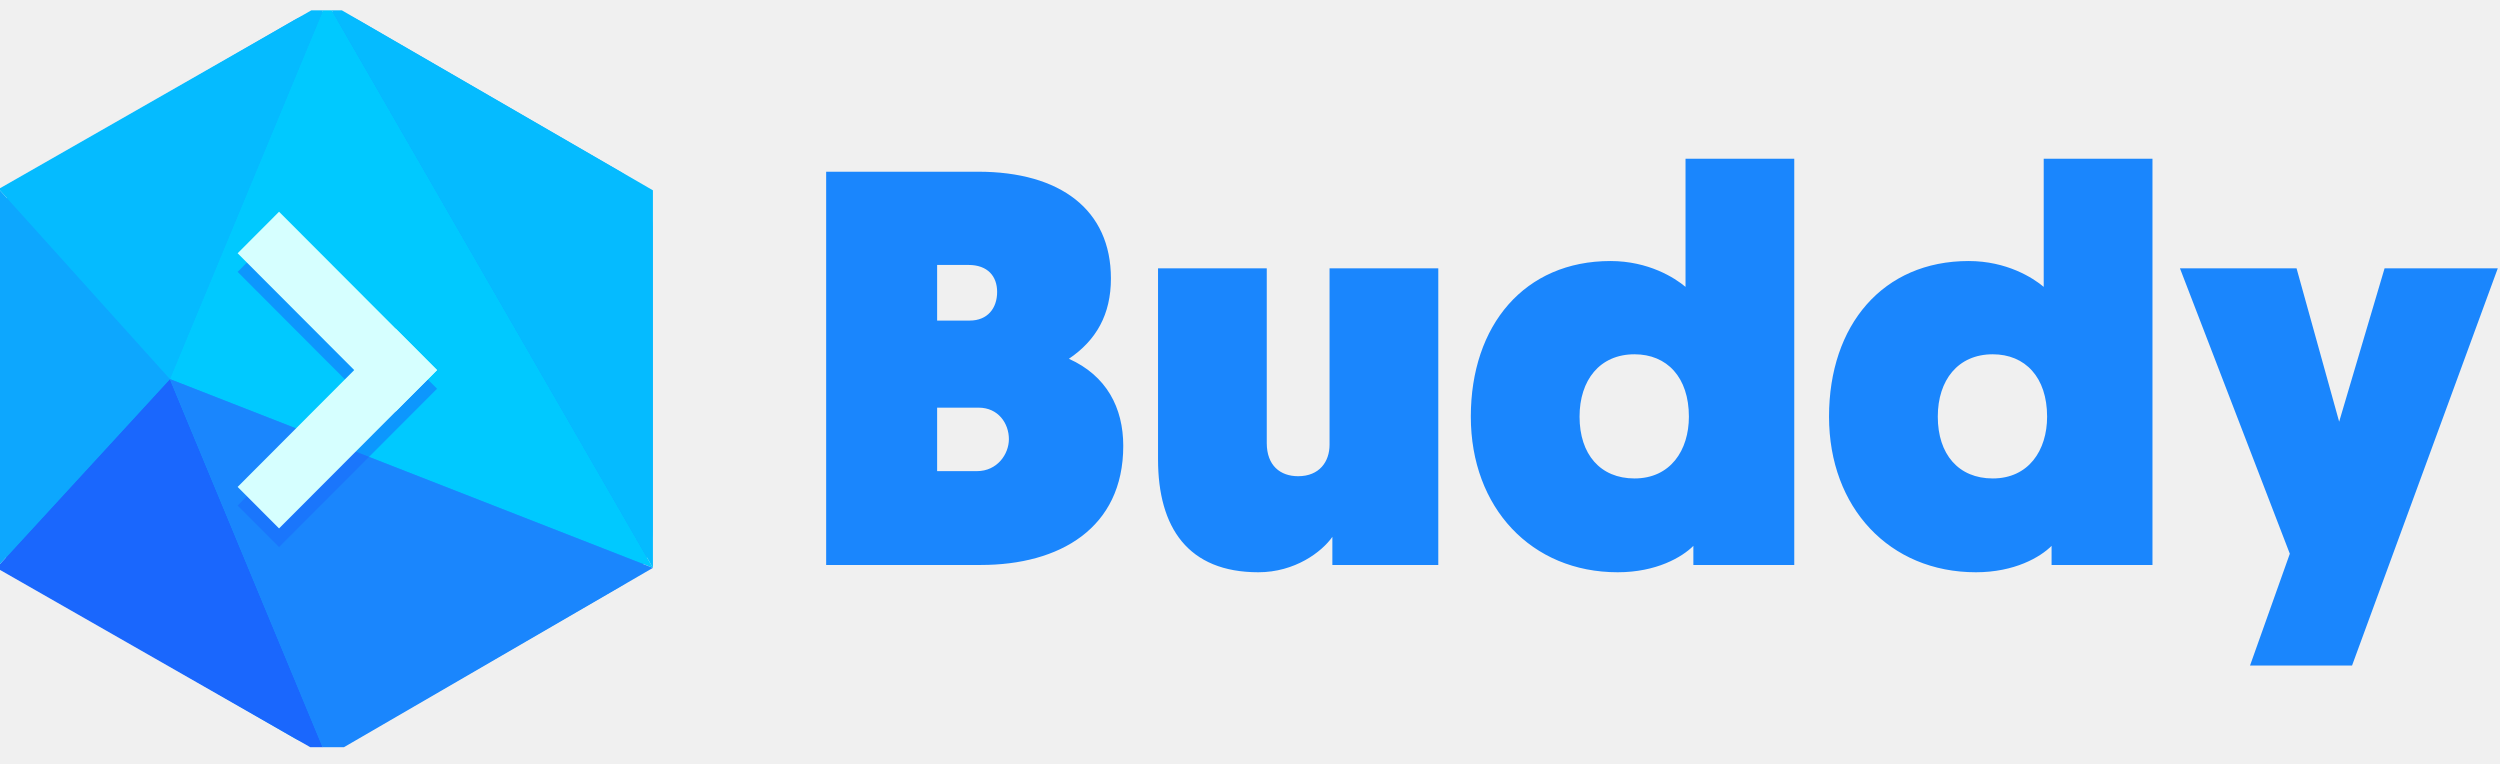
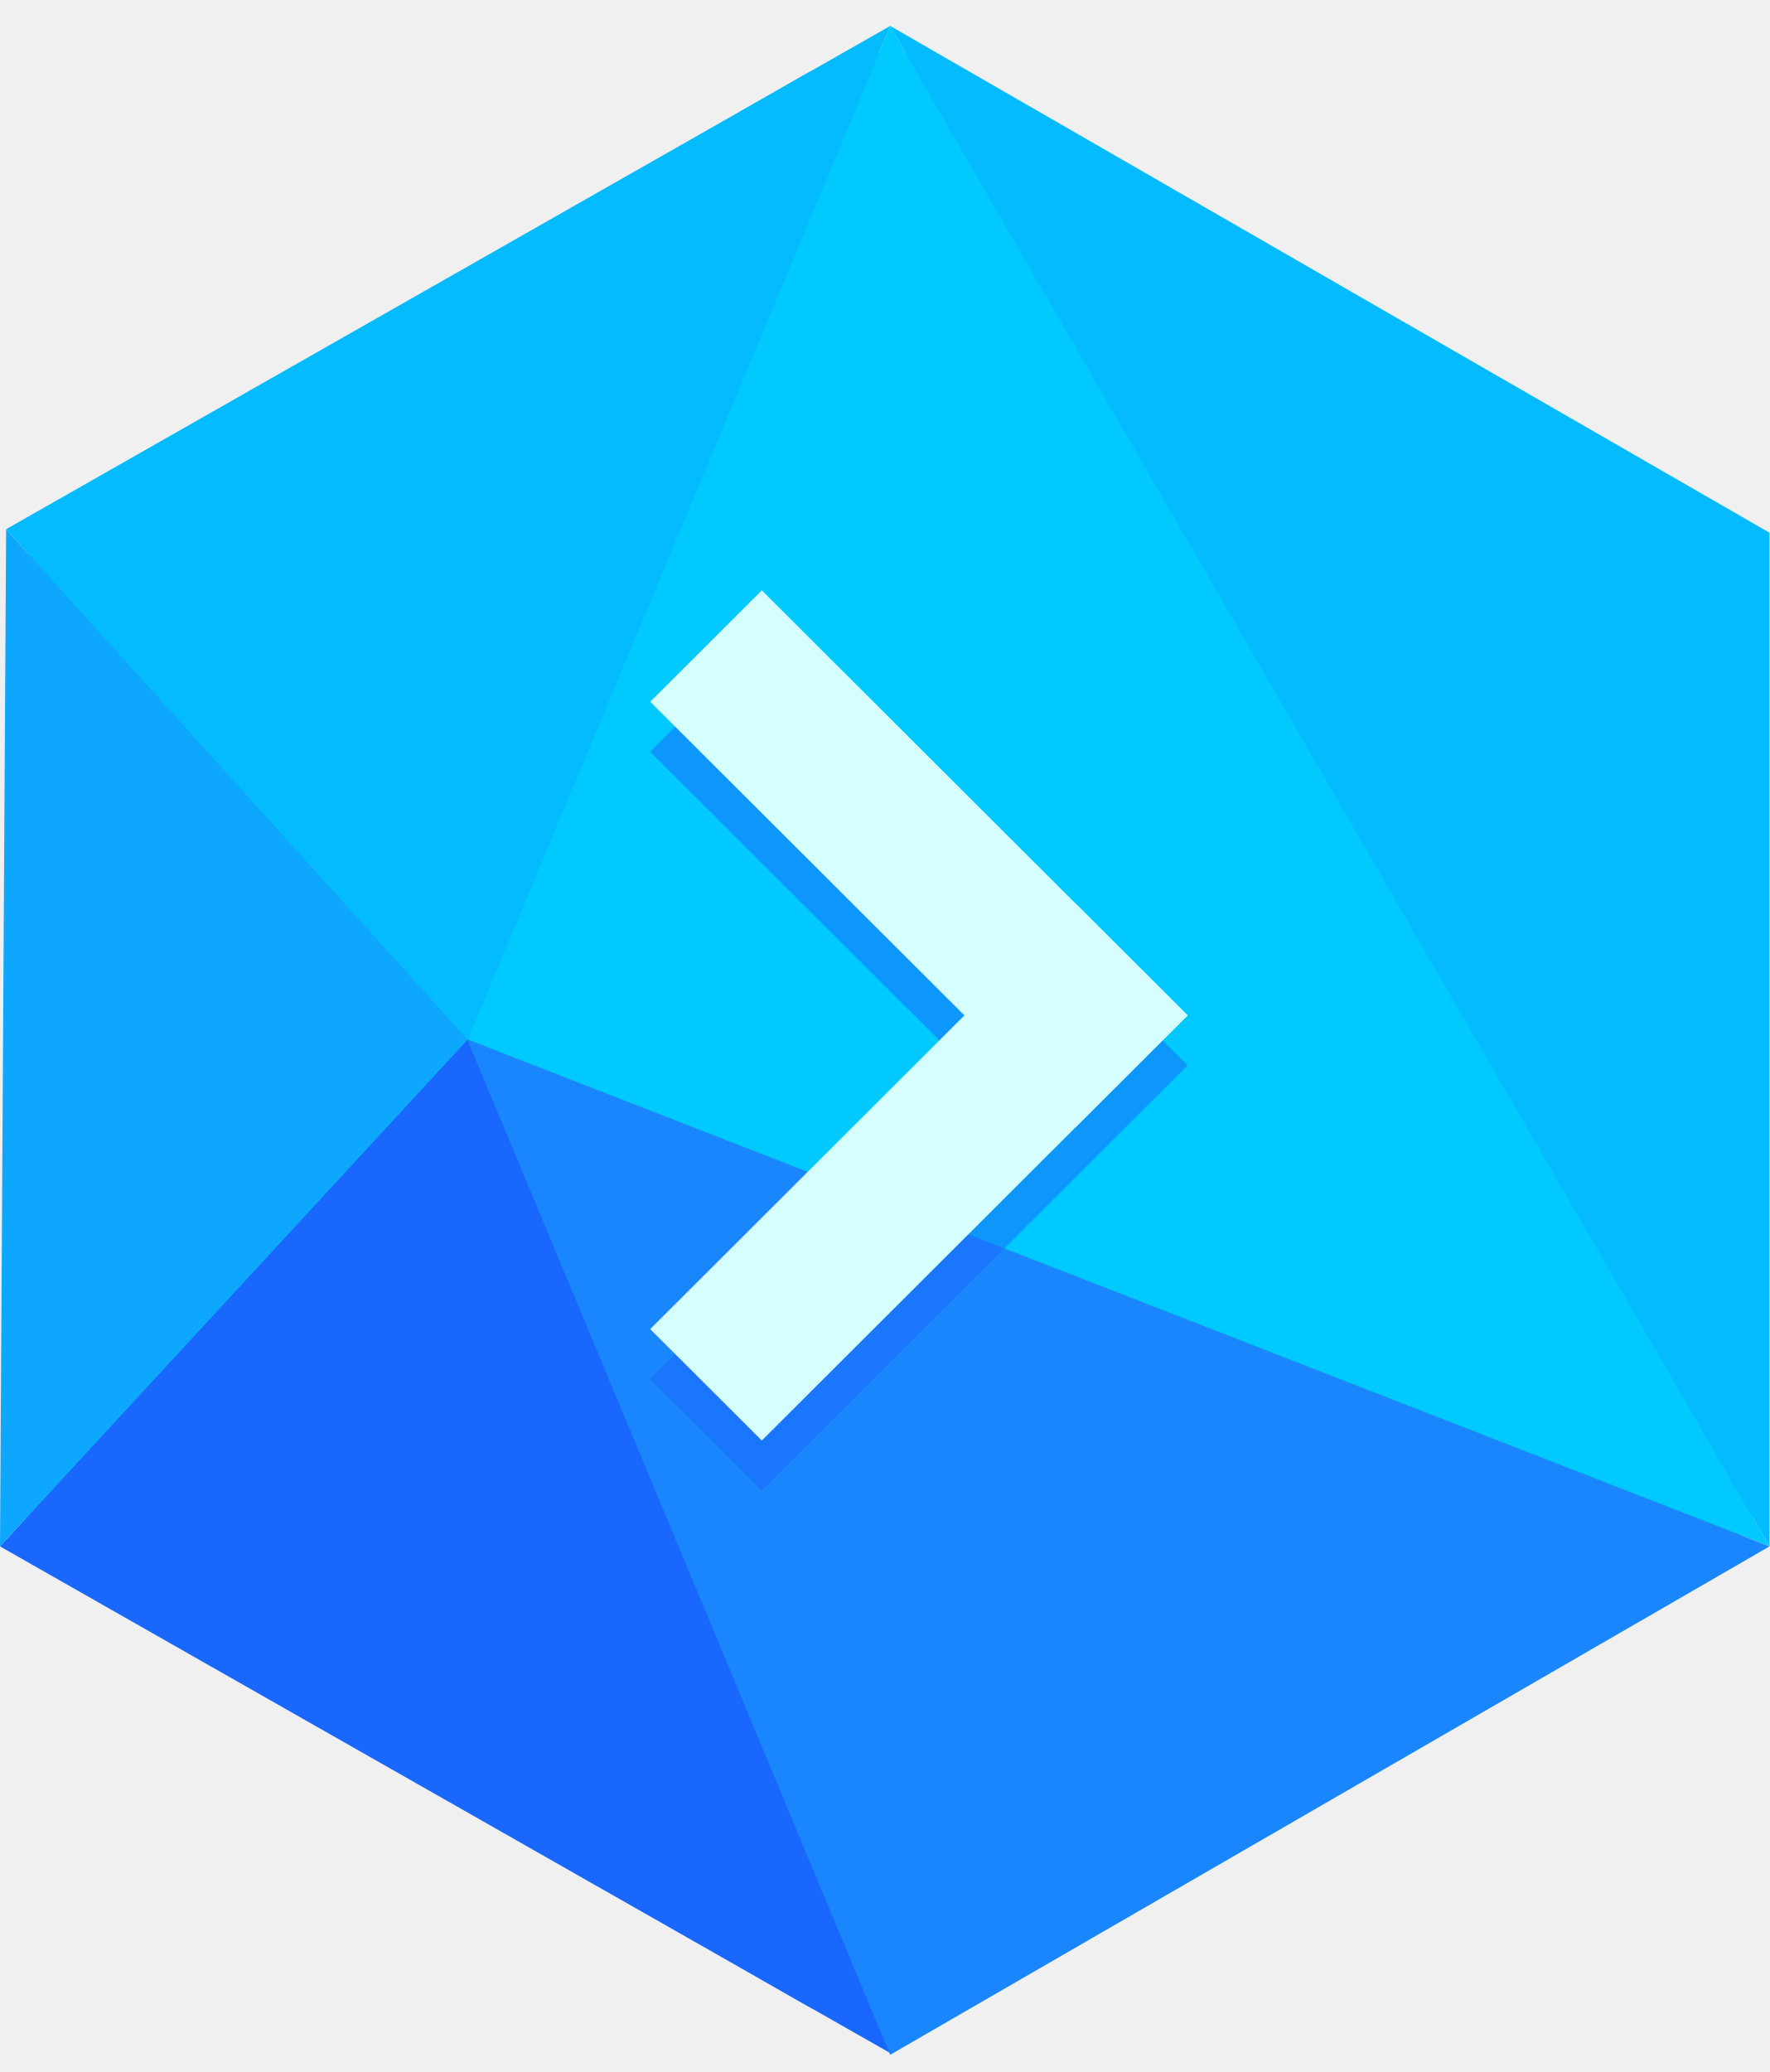
- <svg xmlns="http://www.w3.org/2000/svg" width="95" height="29" viewBox="0 0 95 29" fill="none">
-   <g clip-path="url(#clip0_22_388)">
-     <path fill-rule="evenodd" clip-rule="evenodd" d="M31.394 21.469H37.273C40.255 21.469 42.684 20.081 42.684 16.943C42.684 15.491 42.045 14.274 40.618 13.634C41.661 12.929 42.215 11.947 42.215 10.581C42.215 7.976 40.298 6.525 37.166 6.525H31.394V21.469ZM35.611 12.182V10.068H36.804C37.529 10.068 37.891 10.495 37.891 11.093C37.891 11.712 37.529 12.182 36.847 12.182H35.611ZM35.611 17.903V15.491H37.188C37.933 15.491 38.338 16.089 38.338 16.687C38.338 17.263 37.891 17.903 37.124 17.903H35.611ZM47.817 21.746C49.203 21.746 50.224 20.978 50.63 20.401V21.469H54.655V10.196H50.523V16.9C50.523 17.541 50.139 18.096 49.33 18.096C48.649 18.096 48.137 17.69 48.137 16.836V10.196H44.005V17.455C44.005 20.06 45.155 21.746 47.817 21.746ZM68.182 6.033H64.05V10.901C63.645 10.559 62.644 9.919 61.196 9.919C57.936 9.919 55.891 12.353 55.891 15.833C55.891 19.291 58.192 21.746 61.472 21.746C62.942 21.746 63.922 21.17 64.348 20.743V21.469H68.182V6.033ZM64.178 15.833C64.178 17.114 63.475 18.181 62.111 18.181C60.811 18.181 60.023 17.263 60.023 15.833C60.023 14.445 60.791 13.463 62.111 13.463C63.347 13.463 64.178 14.338 64.178 15.833ZM81.794 6.033H77.661V10.901C77.257 10.559 76.256 9.919 74.807 9.919C71.549 9.919 69.503 12.353 69.503 15.833C69.503 19.291 71.803 21.746 75.084 21.746C76.554 21.746 77.534 21.17 77.96 20.743V21.469H81.794V6.033ZM77.79 15.833C77.79 17.114 77.087 18.181 75.724 18.181C74.424 18.181 73.636 17.263 73.636 15.833C73.636 14.445 74.403 13.463 75.724 13.463C76.959 13.463 77.79 14.338 77.79 15.833ZM89.378 25.29L94.916 10.196H90.614L88.888 16.024L87.269 10.196H82.838L87.013 21.042L85.501 25.29H89.378Z" fill="#1A86FD" />
-     <path fill-rule="evenodd" clip-rule="evenodd" d="M11.174 0.766C11.546 0.552 11.967 0.438 12.396 0.438C12.826 0.438 13.247 0.552 13.619 0.766L23.57 6.525C23.942 6.74 24.25 7.049 24.465 7.422C24.68 7.794 24.793 8.217 24.793 8.647V20.163C24.793 21.038 24.326 21.847 23.57 22.285L13.619 28.043C13.247 28.258 12.826 28.371 12.396 28.371C11.967 28.371 11.546 28.258 11.174 28.043C7.857 26.123 4.54 24.204 1.222 22.285C0.851 22.07 0.542 21.761 0.328 21.388C0.113 21.015 0 20.593 8.28451e-08 20.163V8.647C-0 8.217 0.113 7.794 0.327 7.422C0.542 7.049 0.851 6.74 1.222 6.525L11.174 0.766Z" fill="#0DA7FE" />
-     <path fill-rule="evenodd" clip-rule="evenodd" d="M-0.136 21.579L6.456 14.405L12.414 28.75L-0.136 21.579Z" fill="#1A67FD" />
-     <path fill-rule="evenodd" clip-rule="evenodd" d="M6.456 14.405L-0.049 7.181L-0.136 21.579L6.456 14.405Z" fill="#0DA7FE" />
-     <path fill-rule="evenodd" clip-rule="evenodd" d="M6.457 14.405L12.414 0.059L-0.049 7.181L6.457 14.405Z" fill="#05BBFF" />
-     <path fill-rule="evenodd" clip-rule="evenodd" d="M12.414 0.059L24.811 21.577L6.456 14.405" fill="#00C9FF" />
-     <path fill-rule="evenodd" clip-rule="evenodd" d="M12.414 28.774L24.811 21.579L6.456 14.405L12.414 28.774Z" fill="#1A86FD" />
-     <path fill-rule="evenodd" clip-rule="evenodd" d="M24.811 21.577V7.232L12.414 0.059L24.811 21.577Z" fill="#05BBFF" />
-     <path fill-rule="evenodd" clip-rule="evenodd" d="M10.604 8.754L16.608 14.771L10.604 20.788L9.03 19.211L13.46 14.771L9.03 10.331L10.604 8.754Z" fill="#1A67FD" fill-opacity="0.5" />
-     <path fill-rule="evenodd" clip-rule="evenodd" d="M16.608 14.064L15.034 12.486L9.03 18.503L10.604 20.08L16.608 14.063V14.064Z" fill="#D6FFFF" />
-     <path fill-rule="evenodd" clip-rule="evenodd" d="M10.604 8.046L9.03 9.624L15.034 15.64L16.608 14.063L10.604 8.046Z" fill="#D6FFFF" />
-   </g>
-   <defs>
-     <clipPath id="clip0_22_388">
-       <rect width="95" height="28" fill="white" transform="translate(0 0.392639)" />
-     </clipPath>
-   </defs>
+ <svg xmlns="http://www.w3.org/2000/svg" width="41" height="48" viewBox="0 0 41 48" fill="none">
+   <path fill-rule="evenodd" clip-rule="evenodd" d="M18.587 1.76C19.198 1.408 19.891 1.222 20.596 1.222C21.302 1.222 21.995 1.408 22.606 1.76L38.96 11.184C39.571 11.536 40.078 12.043 40.431 12.652C40.784 13.262 40.97 13.954 40.97 14.658V33.506C40.97 34.939 40.203 36.263 38.96 36.98L22.606 46.404C21.995 46.756 21.302 46.941 20.596 46.941C19.891 46.941 19.198 46.756 18.587 46.404C13.135 43.262 7.684 40.121 2.232 36.98C1.621 36.628 1.114 36.121 0.761 35.512C0.409 34.902 0.223 34.21 0.223 33.506V14.658C0.222 13.954 0.408 13.262 0.761 12.652C1.113 12.043 1.621 11.536 2.232 11.184L18.587 1.76Z" fill="#0DA7FE" />
+   <path fill-rule="evenodd" clip-rule="evenodd" d="M0 35.824L10.834 24.082L20.626 47.561L0 35.824Z" fill="#1A67FD" />
+   <path fill-rule="evenodd" clip-rule="evenodd" d="M10.834 24.082L0.142 12.259L0 35.824L10.834 24.082Z" fill="#0DA7FE" />
+   <path fill-rule="evenodd" clip-rule="evenodd" d="M10.834 24.082L20.626 0.601L0.143 12.259L10.834 24.082Z" fill="#05BBFF" />
+   <path fill-rule="evenodd" clip-rule="evenodd" d="M20.626 0.601L41 35.822L10.834 24.082" fill="#00C9FF" />
+   <path fill-rule="evenodd" clip-rule="evenodd" d="M20.626 47.601L41 35.824L10.834 24.082L20.626 47.601Z" fill="#1A86FD" />
+   <path fill-rule="evenodd" clip-rule="evenodd" d="M41 35.822V12.341L20.626 0.601L41 35.822Z" fill="#05BBFF" />
+   <path fill-rule="evenodd" clip-rule="evenodd" d="M17.651 14.833L27.518 24.681L17.651 34.529L15.065 31.948L22.345 24.681L15.065 17.415L17.651 14.833Z" fill="#1A67FD" fill-opacity="0.5" />
+   <path fill-rule="evenodd" clip-rule="evenodd" d="M27.518 23.524L24.932 20.941L15.065 30.79L17.651 33.371L27.518 23.523V23.524Z" fill="#D6FFFF" />
+   <path fill-rule="evenodd" clip-rule="evenodd" d="M17.651 13.675L15.065 16.256L24.932 26.104L27.518 23.523L17.651 13.675Z" fill="#D6FFFF" />
</svg>
